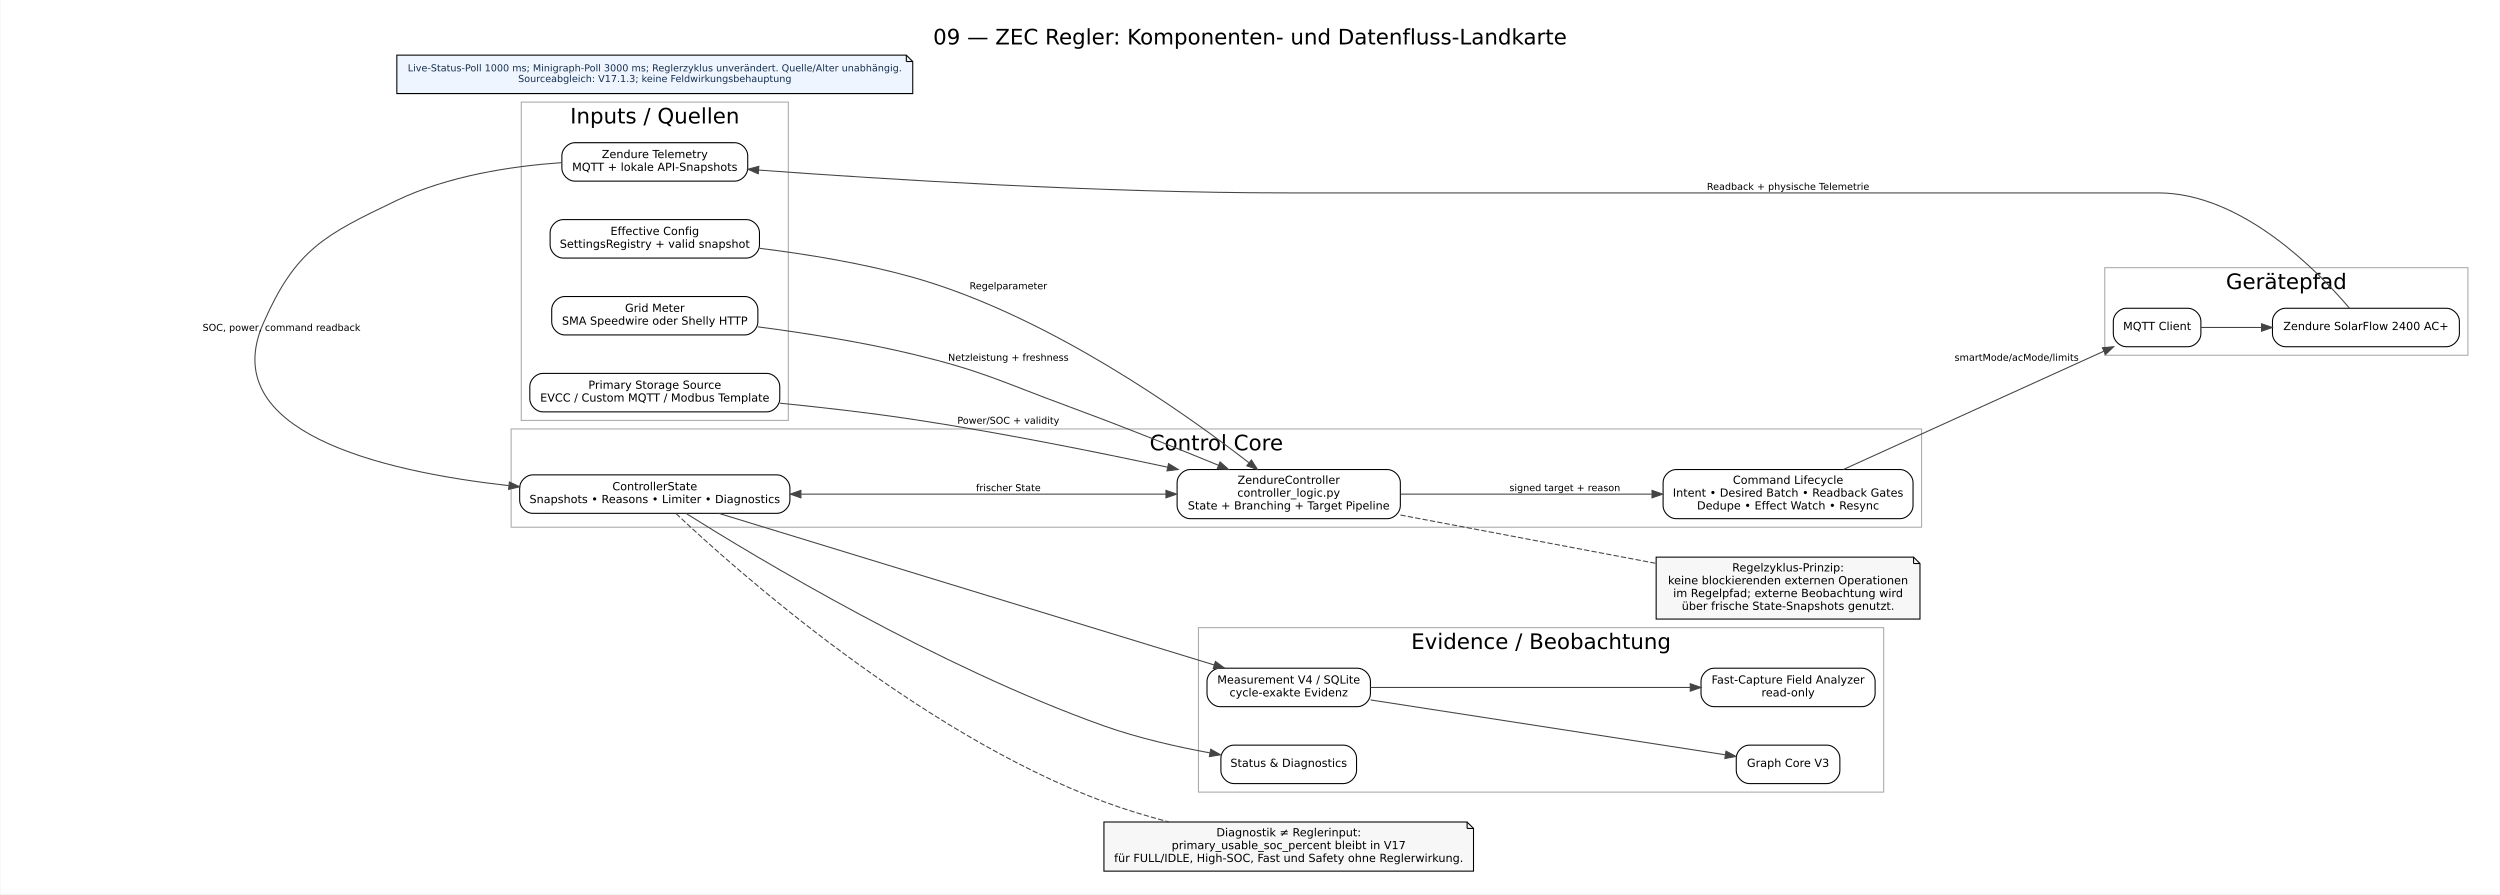
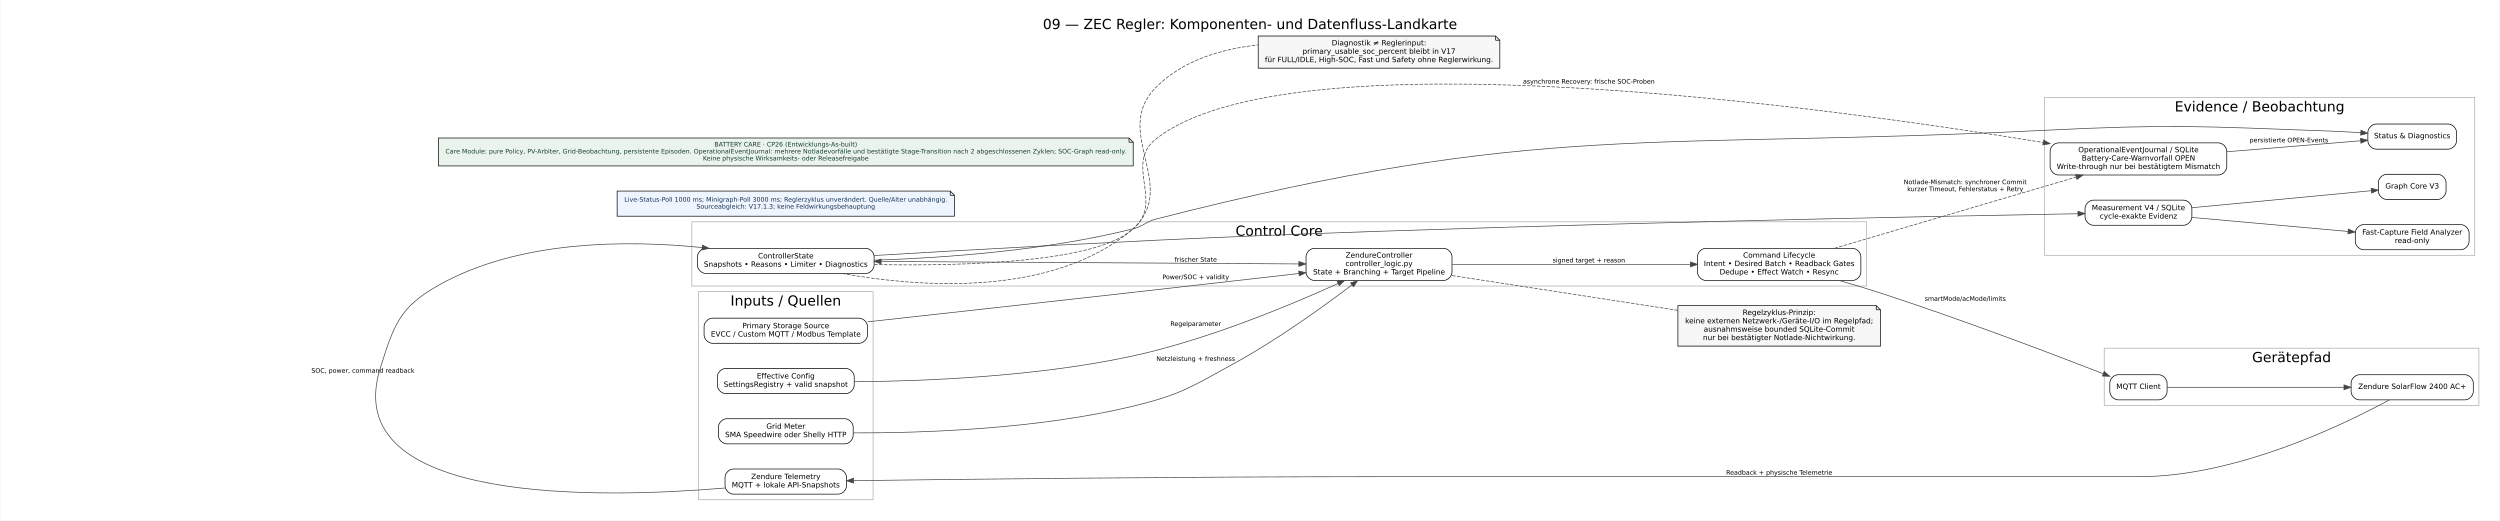
- <svg xmlns="http://www.w3.org/2000/svg" width="2340pt" height="837pt" viewBox="0.00 0.00 2339.70 837.20">
-   <g id="graph0" class="graph" transform="scale(1 1) rotate(0) translate(21.6 815.6)">
-     <polygon fill="white" stroke="transparent" points="-21.6,21.6 -21.6,-815.6 2318.1,-815.6 2318.1,21.6 -21.6,21.6" />
-     <text text-anchor="middle" x="1148.25" y="-774" font-family="DejaVu Sans" font-size="20.00">09 — ZEC Regler: Komponenten- und Datenfluss-Landkarte</text>
+ <svg xmlns="http://www.w3.org/2000/svg" width="3579pt" height="745pt" viewBox="0.00 0.00 3578.70 745.20">
+   <g id="graph0" class="graph" transform="scale(1 1) rotate(0) translate(21.6 723.6)">
+     <polygon fill="white" stroke="transparent" points="-21.6,21.6 -21.6,-723.6 3557.1,-723.6 3557.1,21.6 -21.6,21.6" />
+     <text text-anchor="middle" x="1767.75" y="-682" font-family="DejaVu Sans" font-size="20.00">09 — ZEC Regler: Komponenten- und Datenfluss-Landkarte</text>
    <g id="clust1" class="cluster">
-       <polygon fill="white" stroke="#aaaaaa" points="466,-422 466,-720 716,-720 716,-422 466,-422" />
-       <text text-anchor="middle" x="591" y="-700" font-family="DejaVu Sans" font-size="20.00">Inputs / Quellen</text>
+       <polygon fill="white" stroke="#aaaaaa" points="978,-8 978,-306 1228,-306 1228,-8 978,-8" />
+       <text text-anchor="middle" x="1103" y="-286" font-family="DejaVu Sans" font-size="20.00">Inputs / Quellen</text>
    </g>
    <g id="clust2" class="cluster">
-       <polygon fill="white" stroke="#aaaaaa" points="456.5,-322 456.5,-414 1777,-414 1777,-322 456.5,-322" />
-       <text text-anchor="middle" x="1116.75" y="-394" font-family="DejaVu Sans" font-size="20.00">Control Core</text>
+       <polygon fill="white" stroke="#aaaaaa" points="968.5,-314 968.5,-406 2650.5,-406 2650.5,-314 968.5,-314" />
+       <text text-anchor="middle" x="1809.5" y="-386" font-family="DejaVu Sans" font-size="20.00">Control Core</text>
    </g>
    <g id="clust3" class="cluster">
-       <polygon fill="white" stroke="#aaaaaa" points="1948.5,-483 1948.5,-565 2288.5,-565 2288.5,-483 1948.5,-483" />
-       <text text-anchor="middle" x="2118.5" y="-545" font-family="DejaVu Sans" font-size="20.00">Gerätepfad</text>
+       <polygon fill="white" stroke="#aaaaaa" points="2991,-143 2991,-225 3527.5,-225 3527.5,-143 2991,-143" />
+       <text text-anchor="middle" x="3259.25" y="-205" font-family="DejaVu Sans" font-size="20.00">Gerätepfad</text>
    </g>
    <g id="clust4" class="cluster">
-       <polygon fill="white" stroke="#aaaaaa" points="1100,-74 1100,-228 1741.5,-228 1741.5,-74 1100,-74" />
-       <text text-anchor="middle" x="1420.75" y="-208" font-family="DejaVu Sans" font-size="20.00">Evidence / Beobachtung</text>
+       <polygon fill="white" stroke="#aaaaaa" points="2905.5,-358 2905.5,-584 3521.5,-584 3521.5,-358 2905.5,-358" />
+       <text text-anchor="middle" x="3213.5" y="-564" font-family="DejaVu Sans" font-size="20.00">Evidence / Beobachtung</text>
    </g>
    <g id="node1" class="node">
-       <path fill="white" stroke="black" d="M675.5,-538C675.5,-538 506.5,-538 506.5,-538 500.5,-538 494.5,-532 494.5,-526 494.5,-526 494.5,-514 494.5,-514 494.5,-508 500.5,-502 506.5,-502 506.5,-502 675.5,-502 675.5,-502 681.5,-502 687.5,-508 687.5,-514 687.5,-514 687.5,-526 687.5,-526 687.5,-532 681.5,-538 675.5,-538" />
-       <text text-anchor="middle" x="591" y="-523.6" font-family="DejaVu Sans" font-size="10.50">Grid Meter</text>
-       <text text-anchor="middle" x="591" y="-511.6" font-family="DejaVu Sans" font-size="10.50">SMA Speedwire oder Shelly HTTP</text>
+       <path fill="white" stroke="black" d="M1187.5,-124C1187.5,-124 1018.5,-124 1018.5,-124 1012.5,-124 1006.5,-118 1006.5,-112 1006.5,-112 1006.5,-100 1006.5,-100 1006.5,-94 1012.5,-88 1018.5,-88 1018.5,-88 1187.5,-88 1187.5,-88 1193.5,-88 1199.5,-94 1199.5,-100 1199.5,-100 1199.5,-112 1199.5,-112 1199.5,-118 1193.5,-124 1187.5,-124" />
+       <text text-anchor="middle" x="1103" y="-109.6" font-family="DejaVu Sans" font-size="10.50">Grid Meter</text>
+       <text text-anchor="middle" x="1103" y="-97.6" font-family="DejaVu Sans" font-size="10.50">SMA Speedwire oder Shelly HTTP</text>
    </g>
    <g id="node5" class="node">
-       <path fill="white" stroke="black" d="M1277,-376C1277,-376 1092,-376 1092,-376 1086,-376 1080,-370 1080,-364 1080,-364 1080,-342 1080,-342 1080,-336 1086,-330 1092,-330 1092,-330 1277,-330 1277,-330 1283,-330 1289,-336 1289,-342 1289,-342 1289,-364 1289,-364 1289,-370 1283,-376 1277,-376" />
-       <text text-anchor="middle" x="1184.5" y="-362.6" font-family="DejaVu Sans" font-size="10.50">ZendureController</text>
-       <text text-anchor="middle" x="1184.5" y="-350.6" font-family="DejaVu Sans" font-size="10.50">controller_logic.py</text>
-       <text text-anchor="middle" x="1184.5" y="-338.6" font-family="DejaVu Sans" font-size="10.50">State + Branching + Target Pipeline</text>
+       <path fill="white" stroke="black" d="M2045,-368C2045,-368 1860,-368 1860,-368 1854,-368 1848,-362 1848,-356 1848,-356 1848,-334 1848,-334 1848,-328 1854,-322 1860,-322 1860,-322 2045,-322 2045,-322 2051,-322 2057,-328 2057,-334 2057,-334 2057,-356 2057,-356 2057,-362 2051,-368 2045,-368" />
+       <text text-anchor="middle" x="1952.5" y="-354.6" font-family="DejaVu Sans" font-size="10.50">ZendureController</text>
+       <text text-anchor="middle" x="1952.5" y="-342.6" font-family="DejaVu Sans" font-size="10.50">controller_logic.py</text>
+       <text text-anchor="middle" x="1952.5" y="-330.6" font-family="DejaVu Sans" font-size="10.50">State + Branching + Target Pipeline</text>
    </g>
    <g id="edge1" class="edge">
-       <path fill="none" stroke="#444444" d="M687.55,-509.61C731.97,-503.78 785.3,-495.36 832.5,-484 899.05,-467.98 914.25,-458.61 978.5,-435 1025.8,-417.62 1078.58,-396.47 1118.74,-380" />
-       <polygon fill="#444444" stroke="#444444" points="1120.23,-383.17 1128.14,-376.13 1117.56,-376.7 1120.23,-383.17" />
-       <text text-anchor="middle" x="922" y="-477.8" font-family="DejaVu Sans" font-size="9.00">Netzleistung + freshness</text>
+       <path fill="none" stroke="#444444" d="M1199.68,-103.7C1300.73,-103.41 1463.99,-109.03 1600.5,-142 1669.03,-158.55 1684.7,-170.08 1746.5,-204 1807.83,-237.67 1873.62,-285.18 1913.68,-315.54" />
+       <polygon fill="#444444" stroke="#444444" points="1911.74,-318.47 1921.82,-321.74 1915.99,-312.9 1911.74,-318.47" />
+       <text text-anchor="middle" x="1690" y="-206.8" font-family="DejaVu Sans" font-size="9.00">Netzleistung + freshness</text>
    </g>
    <g id="node2" class="node">
-       <path fill="white" stroke="black" d="M696,-466C696,-466 486,-466 486,-466 480,-466 474,-460 474,-454 474,-454 474,-442 474,-442 474,-436 480,-430 486,-430 486,-430 696,-430 696,-430 702,-430 708,-436 708,-442 708,-442 708,-454 708,-454 708,-460 702,-466 696,-466" />
-       <text text-anchor="middle" x="591" y="-451.6" font-family="DejaVu Sans" font-size="10.50">Primary Storage Source</text>
-       <text text-anchor="middle" x="591" y="-439.6" font-family="DejaVu Sans" font-size="10.50">EVCC / Custom MQTT / Modbus Template</text>
+       <path fill="white" stroke="black" d="M1208,-268C1208,-268 998,-268 998,-268 992,-268 986,-262 986,-256 986,-256 986,-244 986,-244 986,-238 992,-232 998,-232 998,-232 1208,-232 1208,-232 1214,-232 1220,-238 1220,-244 1220,-244 1220,-256 1220,-256 1220,-262 1214,-268 1208,-268" />
+       <text text-anchor="middle" x="1103" y="-253.6" font-family="DejaVu Sans" font-size="10.50">Primary Storage Source</text>
+       <text text-anchor="middle" x="1103" y="-241.6" font-family="DejaVu Sans" font-size="10.50">EVCC / Custom MQTT / Modbus Template</text>
    </g>
    <g id="edge2" class="edge">
-       <path fill="none" stroke="#444444" d="M708.18,-438.13C747.73,-434.18 792.14,-429.11 832.5,-423 912.72,-410.86 1002.43,-392.89 1071.07,-378.2" />
-       <polygon fill="#444444" stroke="#444444" points="1072,-381.58 1081.04,-376.06 1070.53,-374.74 1072,-381.58" />
-       <text text-anchor="middle" x="922" y="-418.8" font-family="DejaVu Sans" font-size="9.00">Power/SOC + validity</text>
+       <path fill="none" stroke="#444444" d="M1220.38,-262.79C1321.01,-273.87 1470.36,-290.38 1600.5,-305 1679.79,-313.91 1769.15,-324.09 1837.86,-331.96" />
+       <polygon fill="#444444" stroke="#444444" points="1837.51,-335.44 1847.84,-333.1 1838.3,-328.49 1837.51,-335.44" />
+       <text text-anchor="middle" x="1690" y="-323.8" font-family="DejaVu Sans" font-size="9.00">Power/SOC + validity</text>
    </g>
    <g id="node3" class="node">
-       <path fill="white" stroke="black" d="M666,-682C666,-682 516,-682 516,-682 510,-682 504,-676 504,-670 504,-670 504,-658 504,-658 504,-652 510,-646 516,-646 516,-646 666,-646 666,-646 672,-646 678,-652 678,-658 678,-658 678,-670 678,-670 678,-676 672,-682 666,-682" />
-       <text text-anchor="middle" x="591" y="-667.6" font-family="DejaVu Sans" font-size="10.50">Zendure Telemetry</text>
-       <text text-anchor="middle" x="591" y="-655.6" font-family="DejaVu Sans" font-size="10.50">MQTT + lokale API-Snapshots</text>
+       <path fill="white" stroke="black" d="M1178,-52C1178,-52 1028,-52 1028,-52 1022,-52 1016,-46 1016,-40 1016,-40 1016,-28 1016,-28 1016,-22 1022,-16 1028,-16 1028,-16 1178,-16 1178,-16 1184,-16 1190,-22 1190,-28 1190,-28 1190,-40 1190,-40 1190,-46 1184,-52 1178,-52" />
+       <text text-anchor="middle" x="1103" y="-37.6" font-family="DejaVu Sans" font-size="10.50">Zendure Telemetry</text>
+       <text text-anchor="middle" x="1103" y="-25.6" font-family="DejaVu Sans" font-size="10.50">MQTT + lokale API-Snapshots</text>
    </g>
    <g id="node6" class="node">
-       <path fill="white" stroke="black" d="M705.5,-371C705.5,-371 476.5,-371 476.5,-371 470.5,-371 464.5,-365 464.5,-359 464.5,-359 464.5,-347 464.5,-347 464.5,-341 470.5,-335 476.5,-335 476.5,-335 705.5,-335 705.5,-335 711.5,-335 717.5,-341 717.5,-347 717.5,-347 717.5,-359 717.5,-359 717.5,-365 711.5,-371 705.5,-371" />
-       <text text-anchor="middle" x="591" y="-356.6" font-family="DejaVu Sans" font-size="10.50">ControllerState</text>
-       <text text-anchor="middle" x="591" y="-344.6" font-family="DejaVu Sans" font-size="10.50">Snapshots • Reasons • Limiter • Diagnostics</text>
+       <path fill="white" stroke="black" d="M1217.5,-368C1217.5,-368 988.5,-368 988.5,-368 982.5,-368 976.5,-362 976.5,-356 976.5,-356 976.5,-344 976.5,-344 976.5,-338 982.5,-332 988.5,-332 988.5,-332 1217.5,-332 1217.5,-332 1223.5,-332 1229.5,-338 1229.5,-344 1229.5,-344 1229.5,-356 1229.5,-356 1229.5,-362 1223.5,-368 1217.5,-368" />
+       <text text-anchor="middle" x="1103" y="-353.6" font-family="DejaVu Sans" font-size="10.50">ControllerState</text>
+       <text text-anchor="middle" x="1103" y="-341.6" font-family="DejaVu Sans" font-size="10.50">Snapshots • Reasons • Limiter • Diagnostics</text>
    </g>
    <g id="edge4" class="edge">
-       <path fill="none" stroke="#444444" d="M503.85,-663.34C456.24,-660.01 397.4,-650.9 349.5,-628 281.39,-595.45 254.83,-582.13 224.5,-513 180.1,-411.82 332.55,-374.6 454.26,-360.93" />
-       <polygon fill="#444444" stroke="#444444" points="454.88,-364.38 464.45,-359.83 454.13,-357.42 454.88,-364.38" />
-       <text text-anchor="middle" x="241.5" y="-505.8" font-family="DejaVu Sans" font-size="9.00">SOC, power, command readback</text>
+       <path fill="none" stroke="#444444" d="M1015.81,-24.74C839.02,-9.89 460.16,-0.02 522.5,-197 541.85,-258.13 549.67,-283.47 605.5,-315 721.18,-380.32 876.89,-379.91 983.11,-369.1" />
+       <polygon fill="#444444" stroke="#444444" points="983.65,-372.57 993.23,-368.03 982.91,-365.61 983.65,-372.57" />
+       <text text-anchor="middle" x="497.5" y="-189.8" font-family="DejaVu Sans" font-size="9.00">SOC, power, command readback</text>
    </g>
    <g id="node4" class="node">
-       <path fill="white" stroke="black" d="M677,-610C677,-610 505,-610 505,-610 499,-610 493,-604 493,-598 493,-598 493,-586 493,-586 493,-580 499,-574 505,-574 505,-574 677,-574 677,-574 683,-574 689,-580 689,-586 689,-586 689,-598 689,-598 689,-604 683,-610 677,-610" />
-       <text text-anchor="middle" x="591" y="-595.6" font-family="DejaVu Sans" font-size="10.50">Effective Config</text>
-       <text text-anchor="middle" x="591" y="-583.6" font-family="DejaVu Sans" font-size="10.50">SettingsRegistry + valid snapshot</text>
+       <path fill="white" stroke="black" d="M1189,-196C1189,-196 1017,-196 1017,-196 1011,-196 1005,-190 1005,-184 1005,-184 1005,-172 1005,-172 1005,-166 1011,-160 1017,-160 1017,-160 1189,-160 1189,-160 1195,-160 1201,-166 1201,-172 1201,-172 1201,-184 1201,-184 1201,-190 1195,-196 1189,-196" />
+       <text text-anchor="middle" x="1103" y="-181.6" font-family="DejaVu Sans" font-size="10.50">Effective Config</text>
+       <text text-anchor="middle" x="1103" y="-169.6" font-family="DejaVu Sans" font-size="10.50">SettingsRegistry + valid snapshot</text>
    </g>
    <g id="edge3" class="edge">
-       <path fill="none" stroke="#444444" d="M689.15,-583.13C733.42,-577.64 786.18,-569.07 832.5,-556 958.35,-520.48 1086.38,-429.62 1147.15,-382.44" />
-       <polygon fill="#444444" stroke="#444444" points="1149.56,-385 1155.28,-376.08 1145.24,-379.49 1149.56,-385" />
-       <text text-anchor="middle" x="922" y="-544.8" font-family="DejaVu Sans" font-size="9.00">Regelparameter</text>
+       <path fill="none" stroke="#444444" d="M1201.27,-176.93C1302.22,-177.71 1464.13,-184.25 1600.5,-214 1707.47,-237.34 1825.53,-286.62 1893.84,-317.64" />
+       <polygon fill="#444444" stroke="#444444" points="1892.59,-320.92 1903.14,-321.9 1895.5,-314.56 1892.59,-320.92" />
+       <text text-anchor="middle" x="1690" y="-256.8" font-family="DejaVu Sans" font-size="9.00">Regelparameter</text>
    </g>
    <g id="node7" class="node">
-       <path fill="white" stroke="black" d="M1757,-376C1757,-376 1547,-376 1547,-376 1541,-376 1535,-370 1535,-364 1535,-364 1535,-342 1535,-342 1535,-336 1541,-330 1547,-330 1547,-330 1757,-330 1757,-330 1763,-330 1769,-336 1769,-342 1769,-342 1769,-364 1769,-364 1769,-370 1763,-376 1757,-376" />
-       <text text-anchor="middle" x="1652" y="-362.6" font-family="DejaVu Sans" font-size="10.50">Command Lifecycle</text>
-       <text text-anchor="middle" x="1652" y="-350.6" font-family="DejaVu Sans" font-size="10.50">Intent • Desired Batch • Readback Gates</text>
-       <text text-anchor="middle" x="1652" y="-338.6" font-family="DejaVu Sans" font-size="10.50">Dedupe • Effect Watch • Resync</text>
+       <path fill="white" stroke="black" d="M2630.5,-368C2630.5,-368 2420.5,-368 2420.5,-368 2414.5,-368 2408.5,-362 2408.5,-356 2408.5,-356 2408.5,-334 2408.5,-334 2408.5,-328 2414.5,-322 2420.5,-322 2420.5,-322 2630.5,-322 2630.5,-322 2636.5,-322 2642.5,-328 2642.5,-334 2642.5,-334 2642.5,-356 2642.5,-356 2642.5,-362 2636.5,-368 2630.5,-368" />
+       <text text-anchor="middle" x="2525.5" y="-354.6" font-family="DejaVu Sans" font-size="10.50">Command Lifecycle</text>
+       <text text-anchor="middle" x="2525.5" y="-342.6" font-family="DejaVu Sans" font-size="10.50">Intent • Desired Batch • Readback Gates</text>
+       <text text-anchor="middle" x="2525.5" y="-330.6" font-family="DejaVu Sans" font-size="10.50">Dedupe • Effect Watch • Resync</text>
    </g>
    <g id="edge6" class="edge">
-       <path fill="none" stroke="#444444" d="M1289.1,-353C1358.57,-353 1450.5,-353 1524.32,-353" />
-       <polygon fill="#444444" stroke="#444444" points="1524.61,-356.5 1534.61,-353 1524.61,-349.5 1524.61,-356.5" />
-       <text text-anchor="middle" x="1443" y="-355.8" font-family="DejaVu Sans" font-size="9.00">signed target + reason</text>
+       <path fill="none" stroke="#444444" d="M2057.23,-345C2153.15,-345 2295.92,-345 2398.39,-345" />
+       <polygon fill="#444444" stroke="#444444" points="2398.49,-348.5 2408.49,-345 2398.49,-341.5 2398.49,-348.5" />
+       <text text-anchor="middle" x="2253" y="-347.8" font-family="DejaVu Sans" font-size="9.00">signed target + reason</text>
+     </g>
+     <g id="node16" class="node">
+       <polygon fill="#f7f7f7" stroke="black" points="2664.5,-286 2380.5,-286 2380.5,-228 2670.5,-228 2670.5,-280 2664.5,-286" />
+       <polyline fill="none" stroke="black" points="2664.5,-286 2664.5,-280 " />
+       <polyline fill="none" stroke="black" points="2670.5,-280 2664.5,-280 " />
+       <text text-anchor="middle" x="2525.5" y="-272.6" font-family="DejaVu Sans" font-size="10.50">Regelzyklus-Prinzip:</text>
+       <text text-anchor="middle" x="2525.5" y="-260.6" font-family="DejaVu Sans" font-size="10.50">keine externen Netzwerk-/Geräte-I/O im Regelpfad;</text>
+       <text text-anchor="middle" x="2525.5" y="-248.6" font-family="DejaVu Sans" font-size="10.50">ausnahmsweise bounded SQLite-Commit</text>
+       <text text-anchor="middle" x="2525.5" y="-236.6" font-family="DejaVu Sans" font-size="10.50">nur bei bestätigter Notlade-Nichtwirkung.</text>
+     </g>
+     <g id="edge18" class="edge">
+       <path fill="none" stroke="#444444" stroke-dasharray="5,2" d="M2057.23,-329.01C2147.66,-315.08 2279.74,-294.72 2380.42,-279.2" />
+     </g>
+     <g id="edge5" class="edge">
+       <path fill="none" stroke="#444444" d="M1239.74,-349.2C1405.44,-348.22 1682.69,-346.59 1837.73,-345.67" />
+       <polygon fill="#444444" stroke="#444444" points="1239.49,-345.7 1229.51,-349.26 1239.53,-352.7 1239.49,-345.7" />
+       <polygon fill="#444444" stroke="#444444" points="1837.78,-349.17 1847.76,-345.61 1837.74,-342.17 1837.78,-349.17" />
+       <text text-anchor="middle" x="1690" y="-348.8" font-family="DejaVu Sans" font-size="9.00">frischer State</text>
+     </g>
+     <g id="node10" class="node">
+       <path fill="white" stroke="black" d="M3104.5,-437C3104.5,-437 2975.5,-437 2975.5,-437 2969.5,-437 2963.5,-431 2963.5,-425 2963.5,-425 2963.5,-413 2963.5,-413 2963.5,-407 2969.5,-401 2975.5,-401 2975.5,-401 3104.5,-401 3104.5,-401 3110.5,-401 3116.5,-407 3116.5,-413 3116.5,-413 3116.5,-425 3116.5,-425 3116.5,-431 3110.5,-437 3104.5,-437" />
+       <text text-anchor="middle" x="3040" y="-422.6" font-family="DejaVu Sans" font-size="10.50">Measurement V4 / SQLite</text>
+       <text text-anchor="middle" x="3040" y="-410.6" font-family="DejaVu Sans" font-size="10.50">cycle-exakte Evidenz</text>
+     </g>
+     <g id="edge10" class="edge">
+       <path fill="none" stroke="#444444" d="M1229.7,-357.72C1365.31,-365.81 1587.64,-378.38 1779.5,-386 2220.93,-403.54 2749.77,-413.94 2953.35,-417.55" />
+       <polygon fill="#444444" stroke="#444444" points="2953.32,-421.05 2963.38,-417.73 2953.44,-414.06 2953.32,-421.05" />
+     </g>
+     <g id="node11" class="node">
+       <path fill="white" stroke="black" d="M3483.5,-546C3483.5,-546 3380.5,-546 3380.5,-546 3374.5,-546 3368.5,-540 3368.5,-534 3368.5,-534 3368.5,-522 3368.5,-522 3368.5,-516 3374.5,-510 3380.5,-510 3380.5,-510 3483.5,-510 3483.5,-510 3489.5,-510 3495.5,-516 3495.5,-522 3495.5,-522 3495.5,-534 3495.5,-534 3495.5,-540 3489.5,-546 3483.5,-546" />
+       <text text-anchor="middle" x="3432" y="-525.6" font-family="DejaVu Sans" font-size="10.50">Status &amp; Diagnostics</text>
+     </g>
+     <g id="edge11" class="edge">
+       <path fill="none" stroke="#444444" d="M1229.75,-350.99C1331.22,-354.32 1476.89,-364.86 1600.5,-396 1615.95,-399.89 1618.06,-406.05 1633.5,-410 2183.93,-550.77 2338.06,-508.74 2905.5,-537 3085.72,-545.97 3131.18,-542.65 3311.5,-536 3326.67,-535.44 3342.91,-534.55 3358.37,-533.56" />
+       <polygon fill="#444444" stroke="#444444" points="3358.65,-537.05 3368.4,-532.9 3358.19,-530.07 3358.65,-537.05" />
+     </g>
+     <g id="node14" class="node">
+       <path fill="white" stroke="black" d="M3154.5,-519C3154.5,-519 2925.5,-519 2925.5,-519 2919.5,-519 2913.5,-513 2913.5,-507 2913.5,-507 2913.5,-485 2913.5,-485 2913.5,-479 2919.5,-473 2925.5,-473 2925.5,-473 3154.5,-473 3154.5,-473 3160.5,-473 3166.5,-479 3166.5,-485 3166.5,-485 3166.5,-507 3166.5,-507 3166.5,-513 3160.5,-519 3154.5,-519" />
+       <text text-anchor="middle" x="3040" y="-505.6" font-family="DejaVu Sans" font-size="10.50">OperationalEventJournal / SQLite</text>
+       <text text-anchor="middle" x="3040" y="-493.6" font-family="DejaVu Sans" font-size="10.50">Battery-Care-Warnvorfall OPEN</text>
+       <text text-anchor="middle" x="3040" y="-481.6" font-family="DejaVu Sans" font-size="10.50">Write-through nur bei bestätigtem Mismatch</text>
+     </g>
+     <g id="edge13" class="edge">
+       <path fill="none" stroke="#444444" stroke-dasharray="5,2" d="M1183.82,-331.94C1291.76,-312.58 1484.1,-296.69 1600.5,-396 1645.52,-434.41 1586.76,-488.71 1633.5,-525 1828.14,-676.12 2590.22,-570.79 2903.45,-519.56" />
+       <polygon fill="#444444" stroke="#444444" points="2904.19,-522.98 2913.49,-517.91 2903.06,-516.07 2904.19,-522.98" />
+       <text text-anchor="middle" x="2253" y="-603.8" font-family="DejaVu Sans" font-size="9.00">asynchrone Recovery: frische SOC-Proben</text>
    </g>
    <g id="node15" class="node">
-       <polygon fill="#f7f7f7" stroke="black" points="1769.5,-294 1528.5,-294 1528.5,-236 1775.5,-236 1775.5,-288 1769.5,-294" />
-       <polyline fill="none" stroke="black" points="1769.5,-294 1769.5,-288 " />
-       <polyline fill="none" stroke="black" points="1775.5,-288 1769.5,-288 " />
-       <text text-anchor="middle" x="1652" y="-280.6" font-family="DejaVu Sans" font-size="10.50">Regelzyklus-Prinzip:</text>
-       <text text-anchor="middle" x="1652" y="-268.6" font-family="DejaVu Sans" font-size="10.50">keine blockierenden externen Operationen</text>
-       <text text-anchor="middle" x="1652" y="-256.6" font-family="DejaVu Sans" font-size="10.50">im Regelpfad; externe Beobachtung wird</text>
-       <text text-anchor="middle" x="1652" y="-244.6" font-family="DejaVu Sans" font-size="10.50">über frische State-Snapshots genutzt.</text>
+       <polygon fill="#f7f7f7" stroke="black" points="2119.5,-672 1779.5,-672 1779.5,-626 2125.5,-626 2125.5,-666 2119.5,-672" />
+       <polyline fill="none" stroke="black" points="2119.5,-672 2119.5,-666 " />
+       <polyline fill="none" stroke="black" points="2125.5,-666 2119.5,-666 " />
+       <text text-anchor="middle" x="1952.5" y="-658.6" font-family="DejaVu Sans" font-size="10.50">Diagnostik ≠ Reglerinput:</text>
+       <text text-anchor="middle" x="1952.5" y="-646.6" font-family="DejaVu Sans" font-size="10.50">primary_usable_soc_percent bleibt in V17</text>
+       <text text-anchor="middle" x="1952.5" y="-634.6" font-family="DejaVu Sans" font-size="10.50">für FULL/IDLE, High-SOC, Fast und Safety ohne Reglerwirkung.</text>
+     </g>
+     <g id="edge17" class="edge">
+       <path fill="none" stroke="#444444" stroke-dasharray="5,2" d="M1229.59,-344.8C1358.86,-342.29 1548.53,-347.49 1600.5,-396 1667.32,-458.37 1568.7,-534.53 1633.5,-599 1671.63,-636.94 1726.05,-653.41 1779.1,-659.21" />
+     </g>
+     <g id="node8" class="node">
+       <path fill="white" stroke="black" d="M3069,-187C3069,-187 3011,-187 3011,-187 3005,-187 2999,-181 2999,-175 2999,-175 2999,-163 2999,-163 2999,-157 3005,-151 3011,-151 3011,-151 3069,-151 3069,-151 3075,-151 3081,-157 3081,-163 3081,-163 3081,-175 3081,-175 3081,-181 3075,-187 3069,-187" />
+       <text text-anchor="middle" x="3040" y="-166.6" font-family="DejaVu Sans" font-size="10.50">MQTT Client</text>
+     </g>
+     <g id="edge7" class="edge">
+       <path fill="none" stroke="#444444" d="M2611.34,-321.97C2630.85,-316.36 2651.47,-310.19 2670.5,-304 2785.92,-266.48 2919.12,-215.82 2989.48,-188.46" />
+       <polygon fill="#444444" stroke="#444444" points="2990.94,-191.65 2998.99,-184.76 2988.4,-185.13 2990.94,-191.65" />
+       <text text-anchor="middle" x="2792" y="-292.8" font-family="DejaVu Sans" font-size="9.00">smartMode/acMode/limits</text>
+     </g>
+     <g id="edge12" class="edge">
+       <path fill="none" stroke="#444444" stroke-dasharray="5,2" d="M2604.62,-368.02C2697.81,-395.47 2853.21,-441.26 2950.69,-469.98" />
+       <polygon fill="#444444" stroke="#444444" points="2949.94,-473.41 2960.52,-472.88 2951.92,-466.69 2949.94,-473.41" />
+       <text text-anchor="middle" x="2792" y="-459.8" font-family="DejaVu Sans" font-size="9.00">Notlade-Mismatch: synchroner Commit</text>
+       <text text-anchor="middle" x="2792" y="-449.8" font-family="DejaVu Sans" font-size="9.00">kurzer Timeout, Fehlerstatus + Retry</text>
+     </g>
+     <g id="node9" class="node">
+       <path fill="white" stroke="black" d="M3507.5,-187C3507.5,-187 3356.5,-187 3356.5,-187 3350.5,-187 3344.5,-181 3344.5,-175 3344.5,-175 3344.5,-163 3344.5,-163 3344.5,-157 3350.5,-151 3356.5,-151 3356.5,-151 3507.5,-151 3507.5,-151 3513.5,-151 3519.5,-157 3519.5,-163 3519.5,-163 3519.5,-175 3519.5,-175 3519.5,-181 3513.5,-187 3507.5,-187" />
+       <text text-anchor="middle" x="3432" y="-166.6" font-family="DejaVu Sans" font-size="10.50">Zendure SolarFlow 2400 AC+</text>
+     </g>
+     <g id="edge8" class="edge">
+       <path fill="none" stroke="#444444" d="M3081.27,-169C3140.43,-169 3252.63,-169 3334.03,-169" />
+       <polygon fill="#444444" stroke="#444444" points="3334.3,-172.5 3344.3,-169 3334.3,-165.5 3334.3,-172.5" />
+     </g>
+     <g id="edge9" class="edge">
+       <path fill="none" stroke="#444444" d="M3399.29,-150.93C3334.29,-115.65 3180.32,-41 3041,-41 1951.5,-41 1951.5,-41 1951.5,-41 1679.02,-41 1357.28,-37.34 1200.12,-35.31" />
+       <polygon fill="#444444" stroke="#444444" points="1200.06,-31.81 1190.01,-35.18 1199.97,-38.81 1200.06,-31.81" />
+       <text text-anchor="middle" x="2525.5" y="-43.8" font-family="DejaVu Sans" font-size="9.00">Readback + physische Telemetrie</text>
+     </g>
+     <g id="node12" class="node">
+       <path fill="white" stroke="black" d="M3468.5,-474C3468.5,-474 3395.5,-474 3395.5,-474 3389.5,-474 3383.5,-468 3383.5,-462 3383.5,-462 3383.5,-450 3383.5,-450 3383.5,-444 3389.5,-438 3395.5,-438 3395.5,-438 3468.5,-438 3468.5,-438 3474.5,-438 3480.5,-444 3480.5,-450 3480.5,-450 3480.5,-462 3480.5,-462 3480.5,-468 3474.5,-474 3468.5,-474" />
+       <text text-anchor="middle" x="3432" y="-453.6" font-family="DejaVu Sans" font-size="10.50">Graph Core V3</text>
    </g>
    <g id="edge15" class="edge">
-       <path fill="none" stroke="#444444" stroke-dasharray="5,2" d="M1289.1,-333.42C1359.83,-320.04 1453.83,-302.27 1528.31,-288.19" />
-     </g>
-     <g id="edge5" class="edge">
-       <path fill="none" stroke="#444444" d="M728.03,-353C831.37,-353 971.87,-353 1069.38,-353" />
-       <polygon fill="#444444" stroke="#444444" points="727.8,-349.5 717.8,-353 727.8,-356.5 727.8,-349.5" />
-       <polygon fill="#444444" stroke="#444444" points="1069.57,-356.5 1079.57,-353 1069.57,-349.5 1069.57,-356.5" />
-       <text text-anchor="middle" x="922" y="-355.8" font-family="DejaVu Sans" font-size="9.00">frischer State</text>
-     </g>
-     <g id="node10" class="node">
-       <path fill="white" stroke="black" d="M1249,-190C1249,-190 1120,-190 1120,-190 1114,-190 1108,-184 1108,-178 1108,-178 1108,-166 1108,-166 1108,-160 1114,-154 1120,-154 1120,-154 1249,-154 1249,-154 1255,-154 1261,-160 1261,-166 1261,-166 1261,-178 1261,-178 1261,-184 1255,-190 1249,-190" />
-       <text text-anchor="middle" x="1184.5" y="-175.6" font-family="DejaVu Sans" font-size="10.50">Measurement V4 / SQLite</text>
-       <text text-anchor="middle" x="1184.5" y="-163.6" font-family="DejaVu Sans" font-size="10.50">cycle-exakte Evidenz</text>
-     </g>
-     <g id="edge10" class="edge">
-       <path fill="none" stroke="#444444" d="M650.88,-334.98C761.01,-301.28 997.63,-228.88 1114.83,-193.01" />
-       <polygon fill="#444444" stroke="#444444" points="1115.88,-196.35 1124.42,-190.08 1113.84,-189.66 1115.88,-196.35" />
-     </g>
-     <g id="node11" class="node">
-       <path fill="white" stroke="black" d="M1236,-118C1236,-118 1133,-118 1133,-118 1127,-118 1121,-112 1121,-106 1121,-106 1121,-94 1121,-94 1121,-88 1127,-82 1133,-82 1133,-82 1236,-82 1236,-82 1242,-82 1248,-88 1248,-94 1248,-94 1248,-106 1248,-106 1248,-112 1242,-118 1236,-118" />
-       <text text-anchor="middle" x="1184.5" y="-97.6" font-family="DejaVu Sans" font-size="10.50">Status &amp; Diagnostics</text>
-     </g>
-     <g id="edge11" class="edge">
-       <path fill="none" stroke="#444444" d="M620.27,-334.91C686.17,-293.51 856.22,-191.25 1011.5,-136 1043.27,-124.7 1079.67,-116.44 1110.78,-110.71" />
-       <polygon fill="#444444" stroke="#444444" points="1111.46,-114.15 1120.69,-108.94 1110.23,-107.26 1111.46,-114.15" />
-     </g>
-     <g id="node14" class="node">
-       <polygon fill="#f7f7f7" stroke="black" points="1351.5,-46 1011.5,-46 1011.5,0 1357.5,0 1357.5,-40 1351.5,-46" />
-       <polyline fill="none" stroke="black" points="1351.5,-46 1351.5,-40 " />
-       <polyline fill="none" stroke="black" points="1357.5,-40 1351.5,-40 " />
-       <text text-anchor="middle" x="1184.5" y="-32.6" font-family="DejaVu Sans" font-size="10.50">Diagnostik ≠ Reglerinput:</text>
-       <text text-anchor="middle" x="1184.5" y="-20.6" font-family="DejaVu Sans" font-size="10.50">primary_usable_soc_percent bleibt in V17</text>
-       <text text-anchor="middle" x="1184.5" y="-8.6" font-family="DejaVu Sans" font-size="10.50">für FULL/IDLE, High-SOC, Fast und Safety ohne Reglerwirkung.</text>
+       <path fill="none" stroke="#444444" d="M3116.66,-426.18C3191.77,-433.3 3305.27,-444.07 3373.36,-450.53" />
+       <polygon fill="#444444" stroke="#444444" points="3373.19,-454.03 3383.48,-451.49 3373.85,-447.06 3373.19,-454.03" />
+     </g>
+     <g id="node13" class="node">
+       <path fill="white" stroke="black" d="M3501.5,-402C3501.5,-402 3362.5,-402 3362.5,-402 3356.5,-402 3350.5,-396 3350.5,-390 3350.5,-390 3350.5,-378 3350.5,-378 3350.5,-372 3356.5,-366 3362.5,-366 3362.5,-366 3501.5,-366 3501.5,-366 3507.5,-366 3513.5,-372 3513.5,-378 3513.5,-378 3513.5,-390 3513.5,-390 3513.5,-396 3507.5,-402 3501.5,-402" />
+       <text text-anchor="middle" x="3432" y="-387.6" font-family="DejaVu Sans" font-size="10.50">Fast-Capture Field Analyzer</text>
+       <text text-anchor="middle" x="3432" y="-375.6" font-family="DejaVu Sans" font-size="10.50">read-only</text>
+     </g>
+     <g id="edge16" class="edge">
+       <path fill="none" stroke="#444444" d="M3116.66,-412.21C3180.5,-406.48 3272.07,-398.26 3339.92,-392.17" />
+       <polygon fill="#444444" stroke="#444444" points="3340.53,-395.63 3350.18,-391.25 3339.91,-388.66 3340.53,-395.63" />
    </g>
    <g id="edge14" class="edge">
-       <path fill="none" stroke="#444444" stroke-dasharray="5,2" d="M610.93,-334.73C666.75,-282.1 837.68,-129.84 1011.5,-65 1030.8,-57.8 1051.77,-51.5 1072.23,-46.11" />
-     </g>
-     <g id="node8" class="node">
-       <path fill="white" stroke="black" d="M2026.5,-527C2026.5,-527 1968.5,-527 1968.5,-527 1962.5,-527 1956.5,-521 1956.5,-515 1956.5,-515 1956.5,-503 1956.5,-503 1956.5,-497 1962.5,-491 1968.5,-491 1968.5,-491 2026.5,-491 2026.5,-491 2032.5,-491 2038.5,-497 2038.5,-503 2038.5,-503 2038.5,-515 2038.5,-515 2038.5,-521 2032.5,-527 2026.5,-527" />
-       <text text-anchor="middle" x="1997.5" y="-506.6" font-family="DejaVu Sans" font-size="10.50">MQTT Client</text>
-     </g>
-     <g id="edge7" class="edge">
-       <path fill="none" stroke="#444444" d="M1703.68,-376.02C1769.32,-405.83 1882.95,-457.43 1947.67,-486.82" />
-       <polygon fill="#444444" stroke="#444444" points="1946.3,-490.04 1956.85,-490.99 1949.19,-483.67 1946.3,-490.04" />
-       <text text-anchor="middle" x="1866" y="-477.8" font-family="DejaVu Sans" font-size="9.00">smartMode/acMode/limits</text>
-     </g>
-     <g id="node9" class="node">
-       <path fill="white" stroke="black" d="M2268.5,-527C2268.5,-527 2117.5,-527 2117.5,-527 2111.5,-527 2105.5,-521 2105.5,-515 2105.5,-515 2105.5,-503 2105.5,-503 2105.5,-497 2111.5,-491 2117.5,-491 2117.5,-491 2268.5,-491 2268.5,-491 2274.5,-491 2280.5,-497 2280.5,-503 2280.5,-503 2280.5,-515 2280.5,-515 2280.5,-521 2274.5,-527 2268.5,-527" />
-       <text text-anchor="middle" x="2193" y="-506.6" font-family="DejaVu Sans" font-size="10.50">Zendure SolarFlow 2400 AC+</text>
-     </g>
-     <g id="edge8" class="edge">
-       <path fill="none" stroke="#444444" d="M2038.59,-509C2055.17,-509 2075.16,-509 2095.16,-509" />
-       <polygon fill="#444444" stroke="#444444" points="2095.29,-512.5 2105.29,-509 2095.29,-505.5 2095.29,-512.5" />
-     </g>
-     <g id="edge9" class="edge">
-       <path fill="none" stroke="#444444" d="M2177.59,-527.05C2148.03,-561.89 2076.67,-635 1998.5,-635 1183.5,-635 1183.5,-635 1183.5,-635 1008.67,-635 805.12,-647.8 688.14,-656.39" />
-       <polygon fill="#444444" stroke="#444444" points="687.85,-652.9 678.14,-657.13 688.37,-659.88 687.85,-652.9" />
-       <text text-anchor="middle" x="1652" y="-637.8" font-family="DejaVu Sans" font-size="9.00">Readback + physische Telemetrie</text>
-     </g>
-     <g id="node12" class="node">
-       <path fill="white" stroke="black" d="M1688.5,-118C1688.5,-118 1615.5,-118 1615.5,-118 1609.5,-118 1603.5,-112 1603.5,-106 1603.5,-106 1603.5,-94 1603.5,-94 1603.5,-88 1609.5,-82 1615.5,-82 1615.5,-82 1688.5,-82 1688.5,-82 1694.5,-82 1700.5,-88 1700.5,-94 1700.5,-94 1700.5,-106 1700.5,-106 1700.5,-112 1694.5,-118 1688.5,-118" />
-       <text text-anchor="middle" x="1652" y="-97.6" font-family="DejaVu Sans" font-size="10.50">Graph Core V3</text>
-     </g>
-     <g id="edge12" class="edge">
-       <path fill="none" stroke="#444444" d="M1261.07,-160.31C1353.88,-145.96 1509.28,-121.92 1593.14,-108.95" />
-       <polygon fill="#444444" stroke="#444444" points="1593.9,-112.37 1603.25,-107.39 1592.83,-105.46 1593.9,-112.37" />
-     </g>
-     <g id="node13" class="node">
-       <path fill="white" stroke="black" d="M1721.5,-190C1721.5,-190 1582.5,-190 1582.5,-190 1576.5,-190 1570.5,-184 1570.5,-178 1570.5,-178 1570.5,-166 1570.5,-166 1570.5,-160 1576.5,-154 1582.5,-154 1582.5,-154 1721.5,-154 1721.5,-154 1727.5,-154 1733.5,-160 1733.5,-166 1733.5,-166 1733.5,-178 1733.5,-178 1733.5,-184 1727.5,-190 1721.5,-190" />
-       <text text-anchor="middle" x="1652" y="-175.6" font-family="DejaVu Sans" font-size="10.50">Fast-Capture Field Analyzer</text>
-       <text text-anchor="middle" x="1652" y="-163.6" font-family="DejaVu Sans" font-size="10.50">read-only</text>
-     </g>
-     <g id="edge13" class="edge">
-       <path fill="none" stroke="#444444" d="M1261.07,-172C1342.8,-172 1473.07,-172 1560.27,-172" />
-       <polygon fill="#444444" stroke="#444444" points="1560.42,-175.5 1570.42,-172 1560.42,-168.5 1560.42,-175.5" />
-     </g>
-     <g id="node16" class="node">
-       <polygon fill="#eef5ff" stroke="black" points="826.5,-764 349.5,-764 349.5,-728 832.5,-728 832.5,-758 826.5,-764" />
-       <polyline fill="none" stroke="black" points="826.5,-764 826.5,-758 " />
-       <polyline fill="none" stroke="black" points="832.5,-758 826.5,-758 " />
-       <text text-anchor="middle" x="591" y="-748.8" font-family="DejaVu Sans" font-size="9.00" fill="#162e4d">Live-Status-Poll 1000 ms; Minigraph-Poll 3000 ms; Reglerzyklus unverändert. Quelle/Alter unabhängig.</text>
-       <text text-anchor="middle" x="591" y="-738.8" font-family="DejaVu Sans" font-size="9.00" fill="#162e4d">Sourceabgleich: V17.1.3; keine Feldwirkungsbehauptung</text>
+       <path fill="none" stroke="#444444" d="M3166.55,-506.3C3229.83,-511.49 3304.33,-517.61 3358.11,-522.02" />
+       <polygon fill="#444444" stroke="#444444" points="3357.98,-525.52 3368.24,-522.85 3358.56,-518.54 3357.98,-525.52" />
+       <text text-anchor="middle" x="3255.5" y="-519.8" font-family="DejaVu Sans" font-size="9.00">persistierte OPEN-Events</text>
+     </g>
+     <g id="node17" class="node">
+       <polygon fill="#eef5ff" stroke="black" points="1338.5,-450 861.5,-450 861.5,-414 1344.5,-414 1344.5,-444 1338.5,-450" />
+       <polyline fill="none" stroke="black" points="1338.5,-450 1338.5,-444 " />
+       <polyline fill="none" stroke="black" points="1344.5,-444 1338.5,-444 " />
+       <text text-anchor="middle" x="1103" y="-434.8" font-family="DejaVu Sans" font-size="9.00" fill="#162e4d">Live-Status-Poll 1000 ms; Minigraph-Poll 3000 ms; Reglerzyklus unverändert. Quelle/Alter unabhängig.</text>
+       <text text-anchor="middle" x="1103" y="-424.8" font-family="DejaVu Sans" font-size="9.00" fill="#162e4d">Sourceabgleich: V17.1.3; keine Feldwirkungsbehauptung</text>
+     </g>
+     <g id="node18" class="node">
+       <polygon fill="#eaf4ec" stroke="black" points="1594.5,-526 605.5,-526 605.5,-486 1600.5,-486 1600.5,-520 1594.5,-526" />
+       <polyline fill="none" stroke="black" points="1594.5,-526 1594.5,-520 " />
+       <polyline fill="none" stroke="black" points="1600.5,-520 1594.5,-520 " />
+       <text text-anchor="middle" x="1103" y="-513.8" font-family="DejaVu Sans" font-size="9.00" fill="#193b2d">BATTERY CARE · CP26 (Entwicklungs-As-built)</text>
+       <text text-anchor="middle" x="1103" y="-503.8" font-family="DejaVu Sans" font-size="9.00" fill="#193b2d">Care Module: pure Policy, PV-Arbiter, Grid-Beobachtung, persistente Episoden. OperationalEventJournal: mehrere Notladevorfälle und bestätigte Stage-Transition nach 2 abgeschlossenen Zyklen; SOC-Graph read-only.</text>
+       <text text-anchor="middle" x="1103" y="-493.8" font-family="DejaVu Sans" font-size="9.00" fill="#193b2d">Keine physische Wirksamkeits- oder Releasefreigabe</text>
    </g>
  </g>
</svg>
